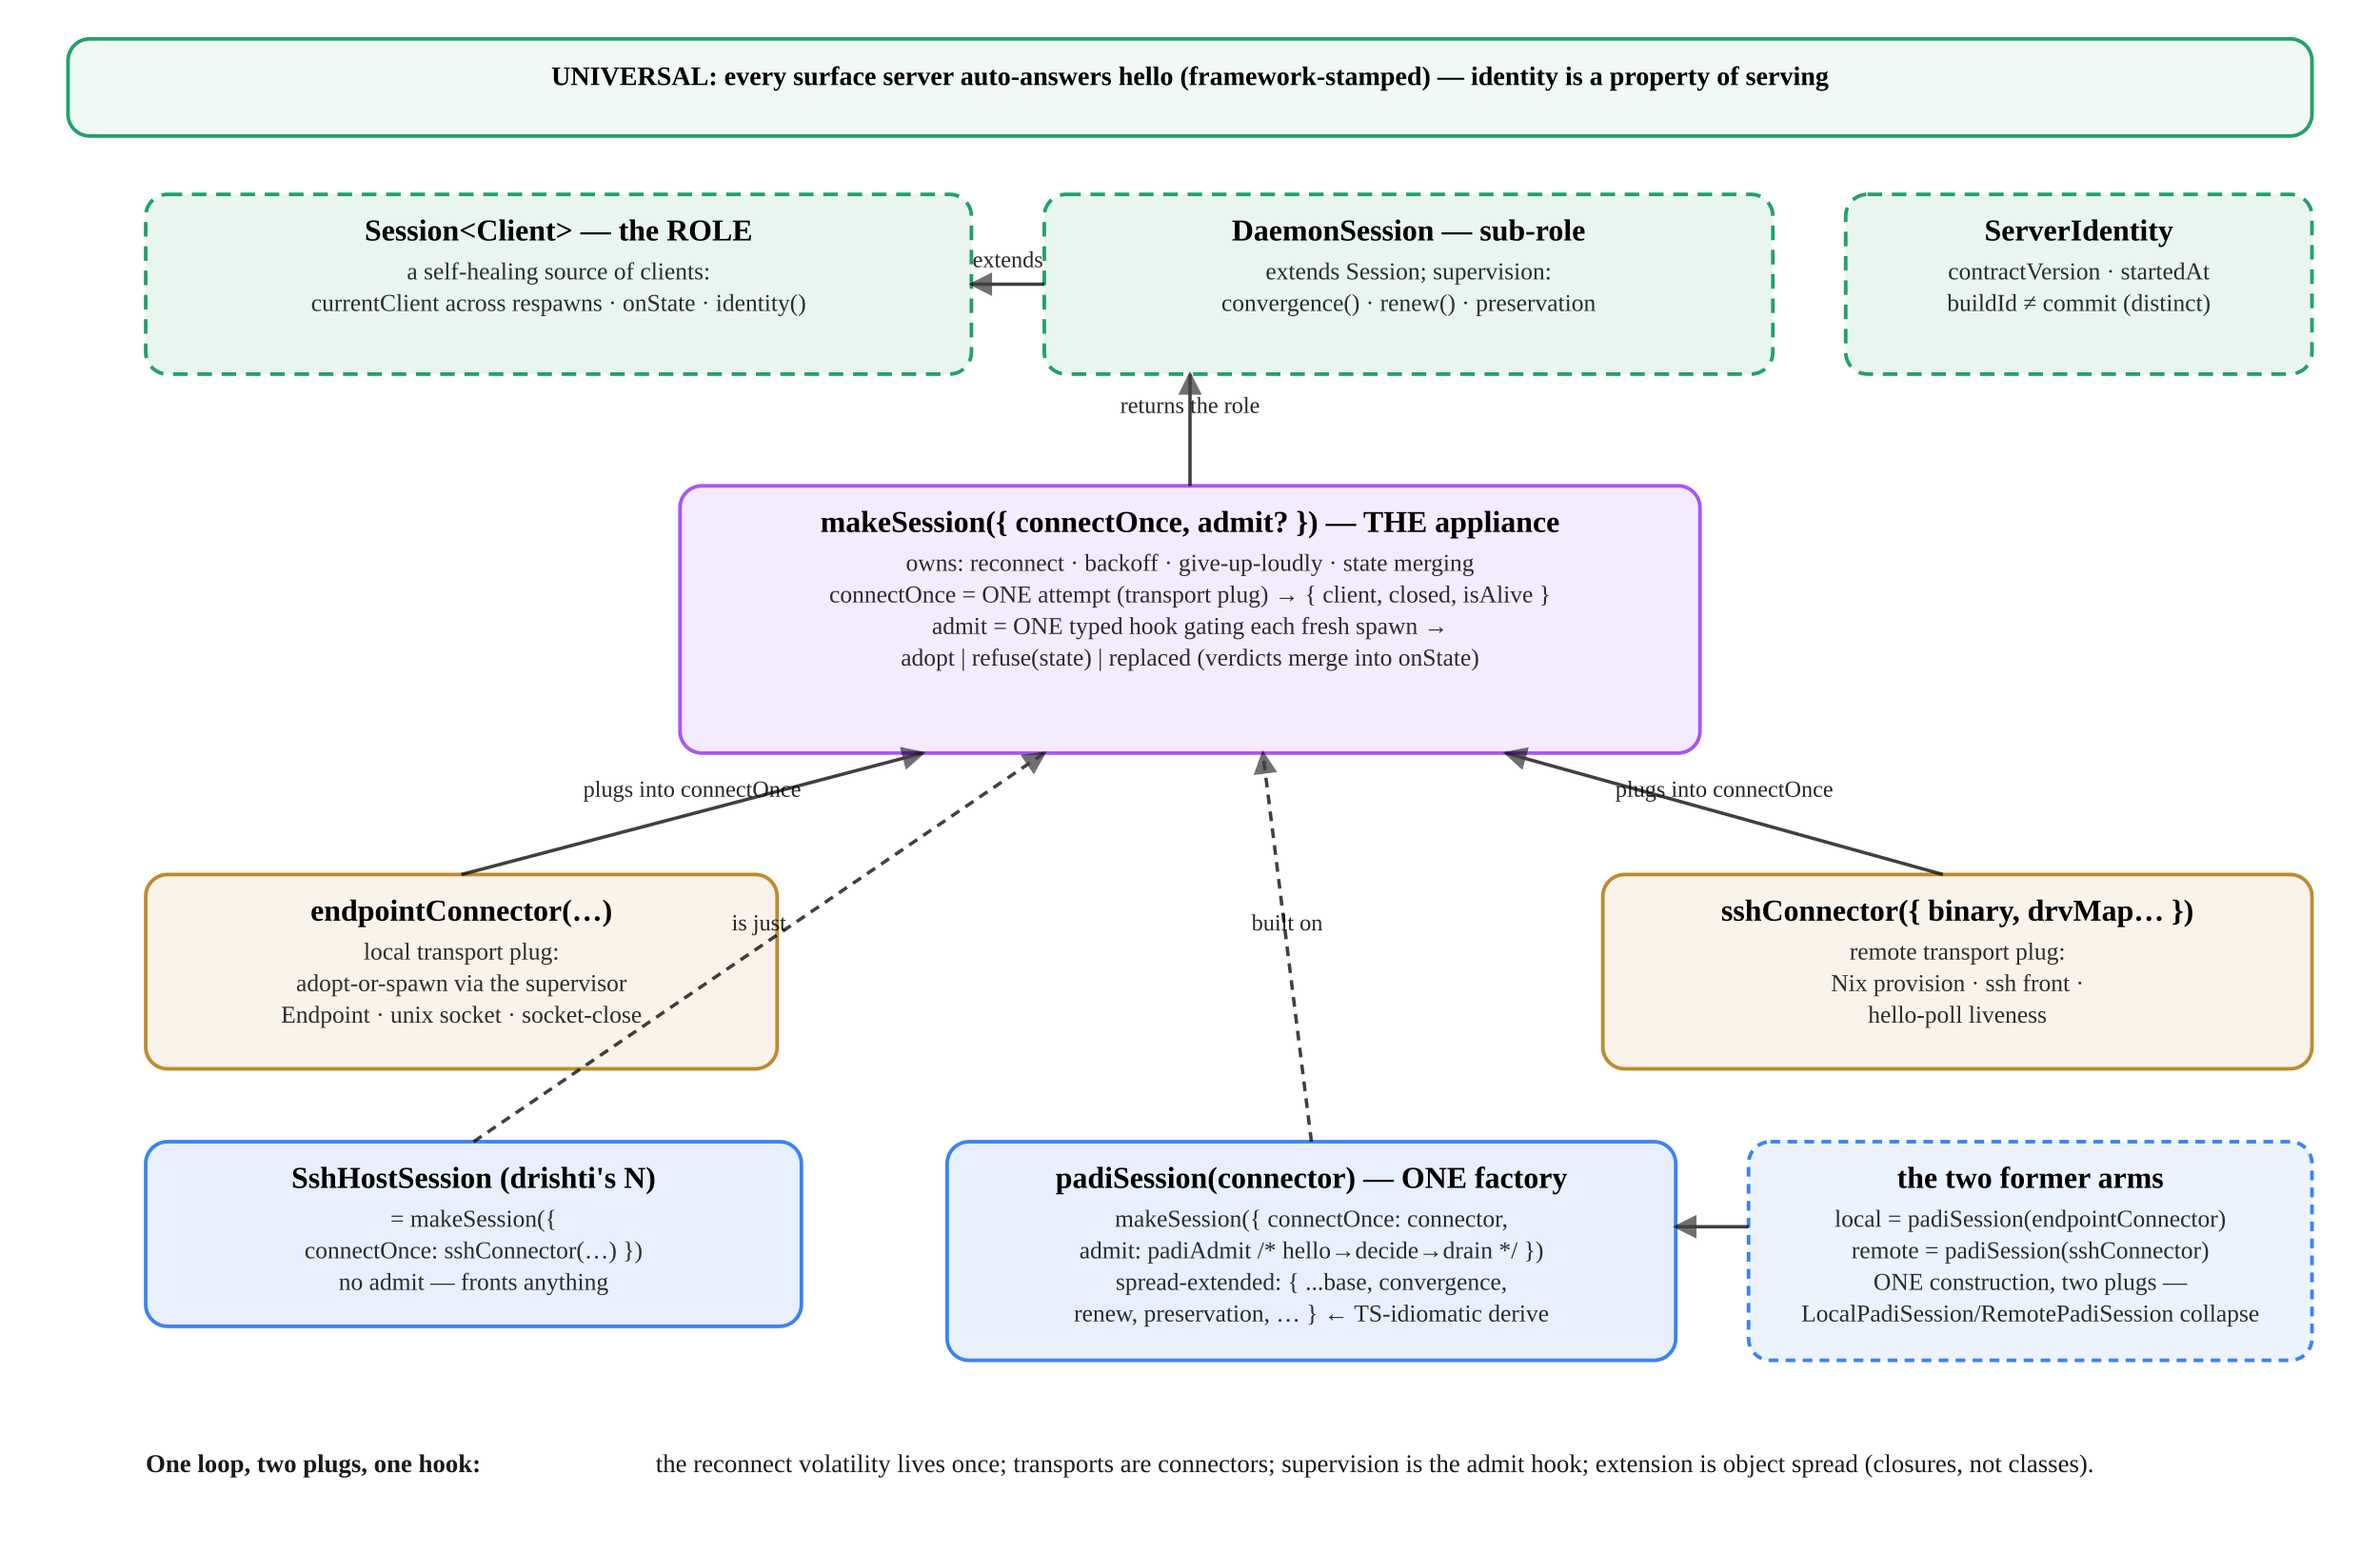
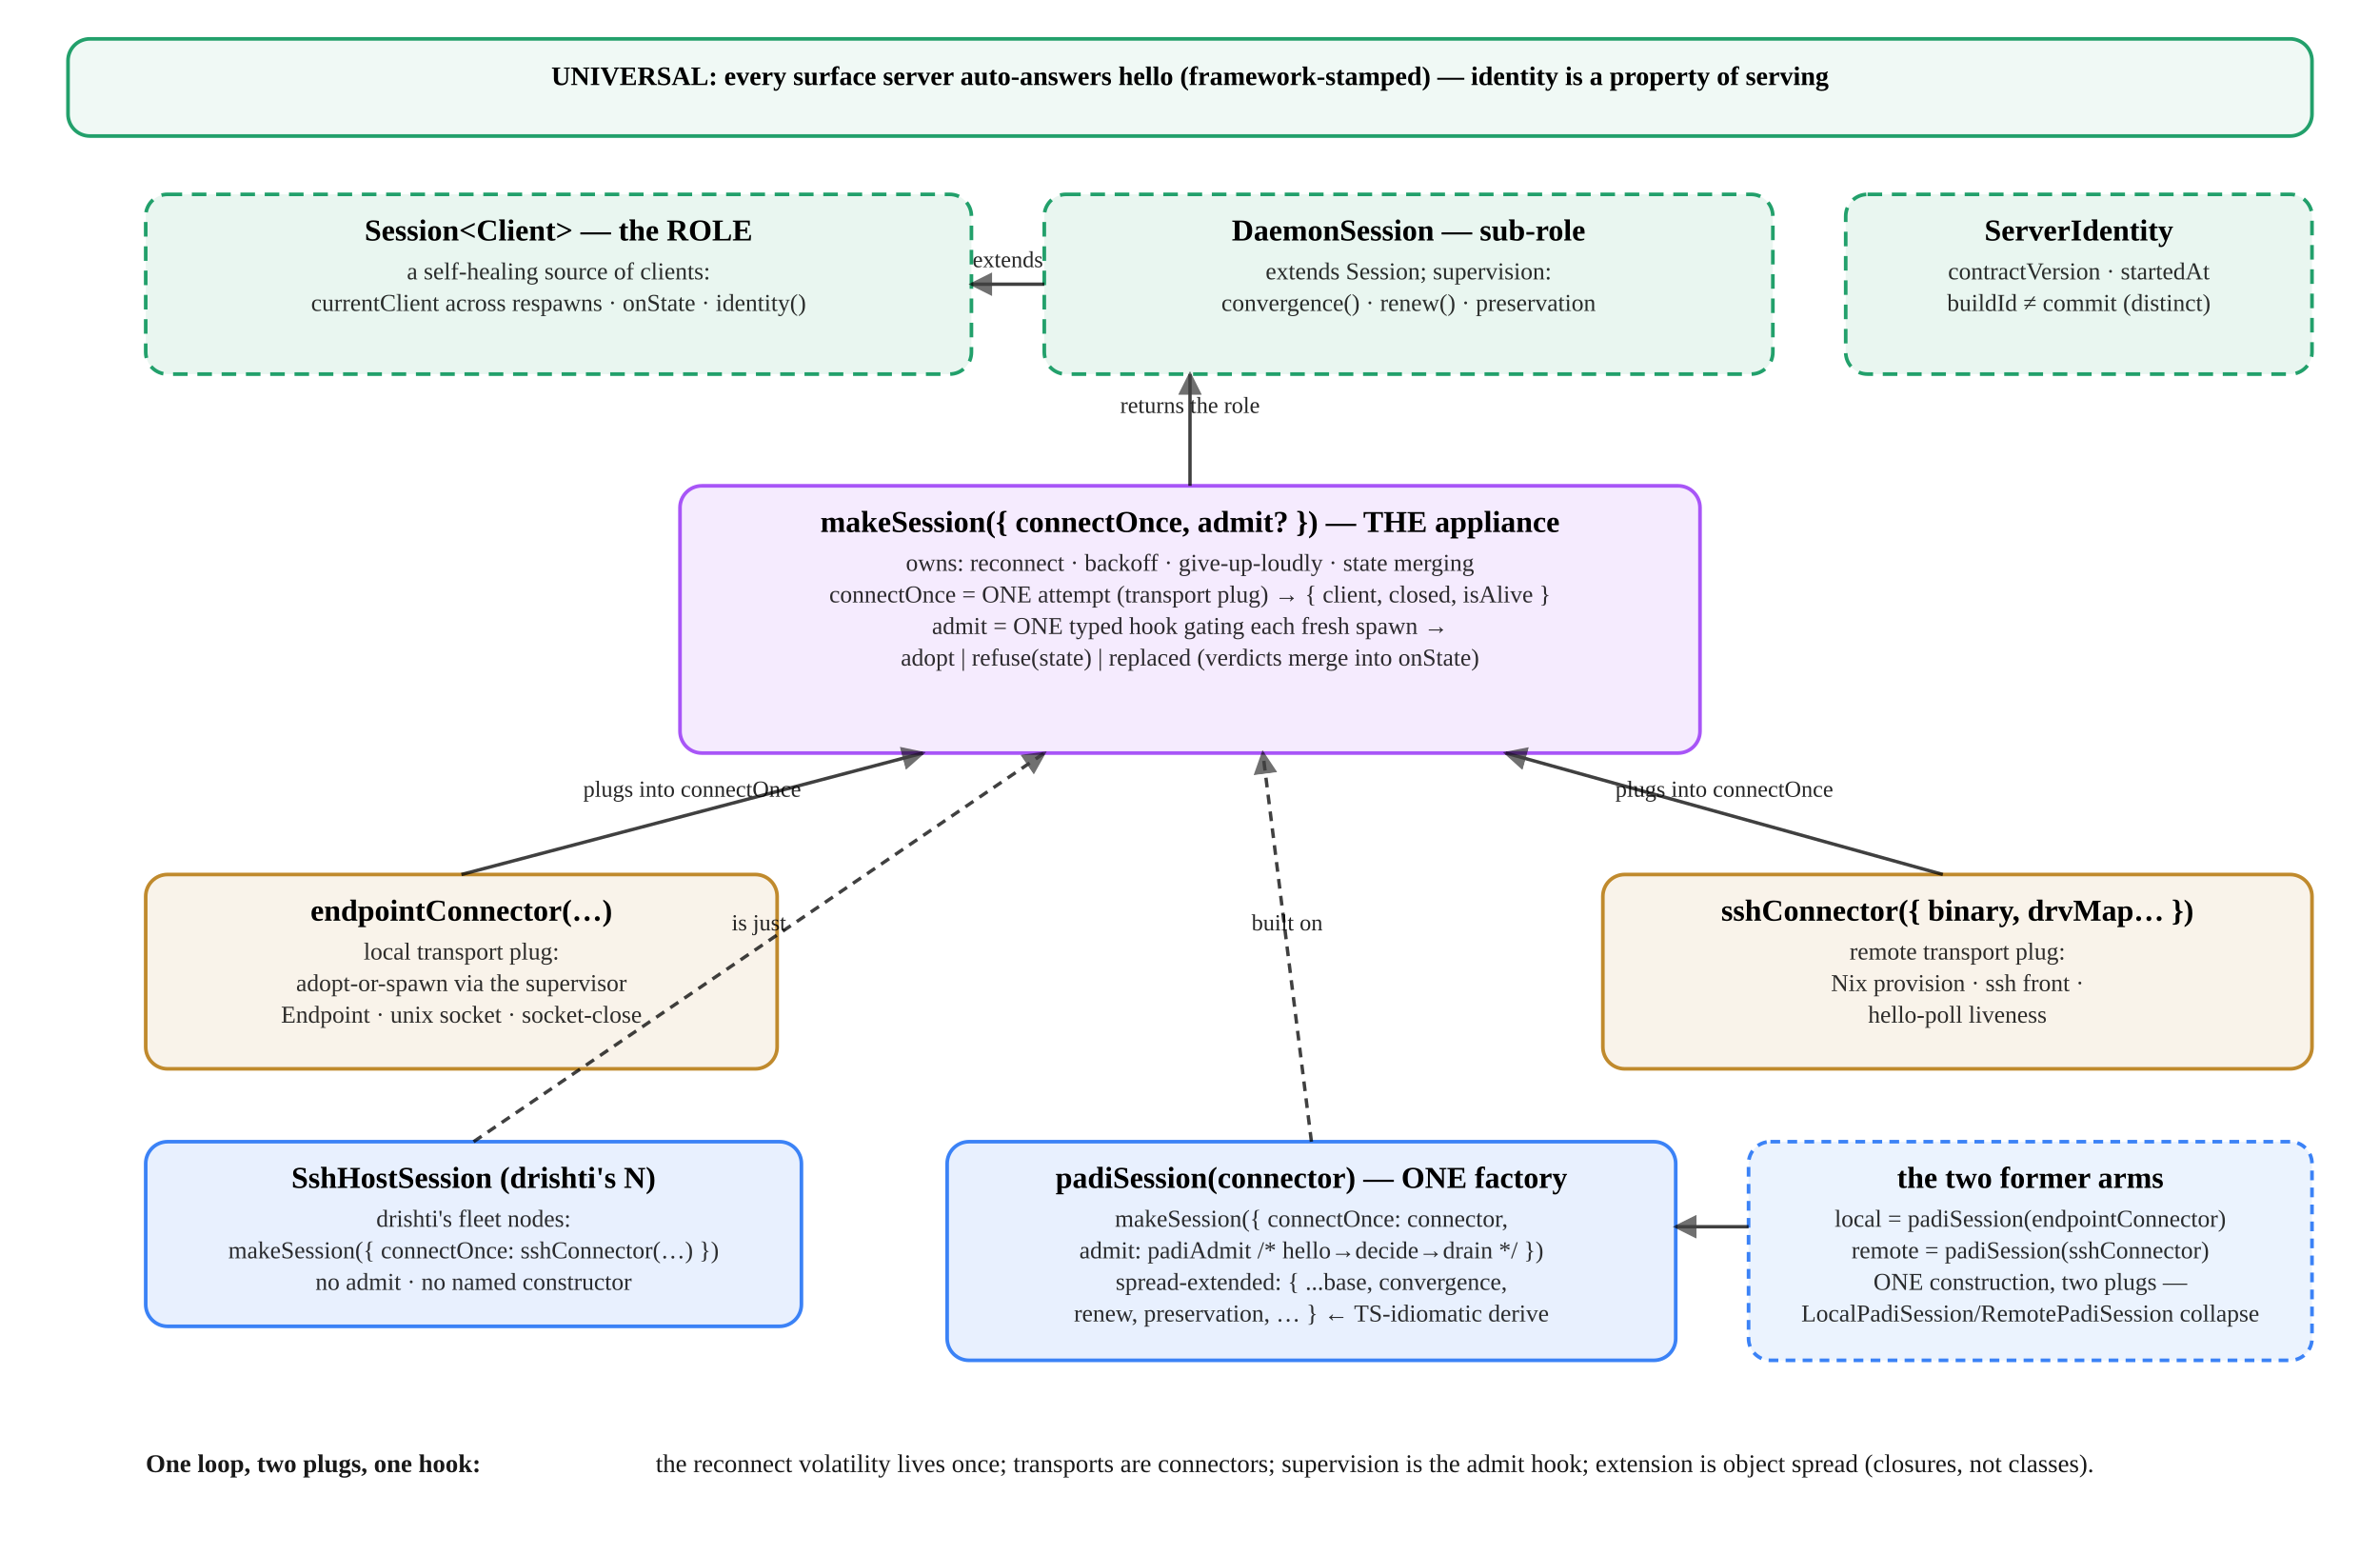
<svg xmlns="http://www.w3.org/2000/svg" viewBox="0 0 980 640" font-family="inherit" role="img" aria-label="Final shape: one reconnecting-session loop appliance with pluggable connectOnce transports and one admit hook; ssh session is loop plus ssh connector; padi is one factory over two connectors; extension by object spread">
  <defs>
    <marker id="a5" viewBox="0 0 8 8" refX="7" refY="4" markerWidth="7" markerHeight="7" orient="auto-start-reverse">
      <path d="M 0 0 L 8 4 L 0 8 z" fill="currentColor" opacity="0.75" />
    </marker>
  </defs>
  <rect x="28" y="16" width="924" height="40" rx="9" fill="#22a06b" fill-opacity="0.07" stroke="#22a06b" stroke-width="1.5" />
  <text x="490.0" y="35" text-anchor="middle" font-size="11" font-weight="700" fill="currentColor">UNIVERSAL: every surface server auto-answers hello (framework-stamped) — identity is a property of serving</text>
  <rect x="60" y="80" width="340" height="74" rx="9" fill="#22a06b" fill-opacity="0.1" stroke="#22a06b" stroke-width="1.5" stroke-dasharray="6 4" />
  <text x="230.0" y="99" text-anchor="middle" font-size="12.5" font-weight="700" fill="currentColor">Session&lt;Client&gt; — the ROLE</text>
  <text x="230.0" y="115" text-anchor="middle" font-size="10" fill="currentColor" opacity="0.82">a self-healing source of clients:</text>
  <text x="230.0" y="128" text-anchor="middle" font-size="10" fill="currentColor" opacity="0.82">currentClient across respawns · onState · identity()</text>
  <rect x="430" y="80" width="300" height="74" rx="9" fill="#22a06b" fill-opacity="0.1" stroke="#22a06b" stroke-width="1.5" stroke-dasharray="6 4" />
  <text x="580.0" y="99" text-anchor="middle" font-size="12.5" font-weight="700" fill="currentColor">DaemonSession — sub-role</text>
  <text x="580.0" y="115" text-anchor="middle" font-size="10" fill="currentColor" opacity="0.82">extends Session; supervision:</text>
  <text x="580.0" y="128" text-anchor="middle" font-size="10" fill="currentColor" opacity="0.82">convergence() · renew() · preservation</text>
  <path d="M 430 117 L 400 117" stroke="currentColor" stroke-width="1.4" fill="none" opacity="0.75" marker-end="url(#a5)" />
  <text x="415.0" y="110.0" text-anchor="middle" font-size="9.5" fill="currentColor" opacity="0.85">extends</text>
  <rect x="760" y="80" width="192" height="74" rx="9" fill="#22a06b" fill-opacity="0.1" stroke="#22a06b" stroke-width="1.5" stroke-dasharray="6 4" />
  <text x="856.0" y="99" text-anchor="middle" font-size="12.5" font-weight="700" fill="currentColor">ServerIdentity</text>
  <text x="856.0" y="115" text-anchor="middle" font-size="10" fill="currentColor" opacity="0.82">contractVersion · startedAt</text>
  <text x="856.0" y="128" text-anchor="middle" font-size="10" fill="currentColor" opacity="0.82">buildId ≠ commit (distinct)</text>
  <rect x="280" y="200" width="420" height="110" rx="9" fill="#a855f7" fill-opacity="0.12" stroke="#a855f7" stroke-width="1.5" />
  <text x="490.0" y="219" text-anchor="middle" font-size="12.5" font-weight="700" fill="currentColor">makeSession({ connectOnce, admit? })  — THE appliance</text>
  <text x="490.0" y="235" text-anchor="middle" font-size="10" fill="currentColor" opacity="0.82">owns: reconnect · backoff · give-up-loudly · state merging</text>
  <text x="490.0" y="248" text-anchor="middle" font-size="10" fill="currentColor" opacity="0.82">connectOnce = ONE attempt (transport plug) → { client, closed, isAlive }</text>
  <text x="490.0" y="261" text-anchor="middle" font-size="10" fill="currentColor" opacity="0.82">admit = ONE typed hook gating each fresh spawn →</text>
  <text x="490.0" y="274" text-anchor="middle" font-size="10" fill="currentColor" opacity="0.82">adopt | refuse(state) | replaced   (verdicts merge into onState)</text>
  <path d="M 490 200 L 490 154" stroke="currentColor" stroke-width="1.4" fill="none" opacity="0.75" marker-end="url(#a5)" />
  <text x="490.0" y="170.0" text-anchor="middle" font-size="9.5" fill="currentColor" opacity="0.85">returns the role</text>
  <rect x="60" y="360" width="260" height="80" rx="9" fill="#c08a2d" fill-opacity="0.1" stroke="#c08a2d" stroke-width="1.5" />
  <text x="190.0" y="379" text-anchor="middle" font-size="12.5" font-weight="700" fill="currentColor">endpointConnector(…)</text>
  <text x="190.0" y="395" text-anchor="middle" font-size="10" fill="currentColor" opacity="0.82">local transport plug:</text>
  <text x="190.0" y="408" text-anchor="middle" font-size="10" fill="currentColor" opacity="0.82">adopt-or-spawn via the supervisor</text>
  <text x="190.0" y="421" text-anchor="middle" font-size="10" fill="currentColor" opacity="0.82">Endpoint · unix socket · socket-close</text>
  <rect x="660" y="360" width="292" height="80" rx="9" fill="#c08a2d" fill-opacity="0.1" stroke="#c08a2d" stroke-width="1.5" />
  <text x="806.0" y="379" text-anchor="middle" font-size="12.5" font-weight="700" fill="currentColor">sshConnector({ binary, drvMap… })</text>
  <text x="806.0" y="395" text-anchor="middle" font-size="10" fill="currentColor" opacity="0.82">remote transport plug:</text>
  <text x="806.0" y="408" text-anchor="middle" font-size="10" fill="currentColor" opacity="0.82">Nix provision · ssh front ·</text>
  <text x="806.0" y="421" text-anchor="middle" font-size="10" fill="currentColor" opacity="0.82">hello-poll liveness</text>
  <path d="M 190 360 L 380 310" stroke="currentColor" stroke-width="1.4" fill="none" opacity="0.75" marker-end="url(#a5)" />
  <text x="285.0" y="328.0" text-anchor="middle" font-size="9.5" fill="currentColor" opacity="0.85">plugs into connectOnce</text>
  <path d="M 800 360 L 620 310" stroke="currentColor" stroke-width="1.4" fill="none" opacity="0.75" marker-end="url(#a5)" />
  <text x="710.0" y="328.0" text-anchor="middle" font-size="9.5" fill="currentColor" opacity="0.85">plugs into connectOnce</text>
  <rect x="60" y="470" width="270" height="76" rx="9" fill="#3b82f6" fill-opacity="0.12" stroke="#3b82f6" stroke-width="1.5" />
  <text x="195.0" y="489" text-anchor="middle" font-size="12.5" font-weight="700" fill="currentColor">SshHostSession (drishti's N)</text>
-   <text x="195.0" y="505" text-anchor="middle" font-size="10" fill="currentColor" opacity="0.82">= makeSession({</text>
-   <text x="195.0" y="518" text-anchor="middle" font-size="10" fill="currentColor" opacity="0.82">    connectOnce: sshConnector(…) })</text>
-   <text x="195.0" y="531" text-anchor="middle" font-size="10" fill="currentColor" opacity="0.82">no admit — fronts anything</text>
+   <text x="195.0" y="505" text-anchor="middle" font-size="10" fill="currentColor" opacity="0.82">drishti's fleet nodes:</text>
+   <text x="195.0" y="518" text-anchor="middle" font-size="10" fill="currentColor" opacity="0.82">makeSession({ connectOnce: sshConnector(…) })</text>
+   <text x="195.0" y="531" text-anchor="middle" font-size="10" fill="currentColor" opacity="0.82">no admit · no named constructor</text>
  <path d="M 195 470 L 430 310" stroke="currentColor" stroke-width="1.4" fill="none" opacity="0.75" marker-end="url(#a5)" stroke-dasharray="4 3" />
  <text x="312.5" y="383.0" text-anchor="middle" font-size="9.5" fill="currentColor" opacity="0.85">is just</text>
  <rect x="390" y="470" width="300" height="90" rx="9" fill="#3b82f6" fill-opacity="0.12" stroke="#3b82f6" stroke-width="1.5" />
  <text x="540.0" y="489" text-anchor="middle" font-size="12.5" font-weight="700" fill="currentColor">padiSession(connector) — ONE factory</text>
  <text x="540.0" y="505" text-anchor="middle" font-size="10" fill="currentColor" opacity="0.82">makeSession({ connectOnce: connector,</text>
  <text x="540.0" y="518" text-anchor="middle" font-size="10" fill="currentColor" opacity="0.82">  admit: padiAdmit /* hello→decide→drain */ })</text>
  <text x="540.0" y="531" text-anchor="middle" font-size="10" fill="currentColor" opacity="0.82">spread-extended: { ...base, convergence,</text>
  <text x="540.0" y="544" text-anchor="middle" font-size="10" fill="currentColor" opacity="0.82">renew, preservation, … }  ← TS-idiomatic derive</text>
  <path d="M 540 470 L 520 310" stroke="currentColor" stroke-width="1.4" fill="none" opacity="0.75" marker-end="url(#a5)" stroke-dasharray="4 3" />
  <text x="530.0" y="383.0" text-anchor="middle" font-size="9.5" fill="currentColor" opacity="0.85">built on</text>
  <rect x="720" y="470" width="232" height="90" rx="9" fill="#3b82f6" fill-opacity="0.1" stroke="#3b82f6" stroke-width="1.5" stroke-dasharray="4 3" />
  <text x="836.0" y="489" text-anchor="middle" font-size="12.5" font-weight="700" fill="currentColor">the two former arms</text>
  <text x="836.0" y="505" text-anchor="middle" font-size="10" fill="currentColor" opacity="0.82">local  = padiSession(endpointConnector)</text>
  <text x="836.0" y="518" text-anchor="middle" font-size="10" fill="currentColor" opacity="0.82">remote = padiSession(sshConnector)</text>
  <text x="836.0" y="531" text-anchor="middle" font-size="10" fill="currentColor" opacity="0.82">ONE construction, two plugs —</text>
  <text x="836.0" y="544" text-anchor="middle" font-size="10" fill="currentColor" opacity="0.82">LocalPadiSession/RemotePadiSession collapse</text>
  <path d="M 720 505 L 690 505" stroke="currentColor" stroke-width="1.4" fill="none" opacity="0.75" marker-end="url(#a5)" />
  <text x="705.0" y="498.0" text-anchor="middle" font-size="9.5" fill="currentColor" opacity="0.85" />
  <g font-size="10.5" fill="currentColor" opacity="0.9">
    <text x="60" y="606" font-weight="700">One loop, two plugs, one hook:</text>
    <text x="270" y="606">the reconnect volatility lives once; transports are connectors; supervision is the admit hook; extension is object spread (closures, not classes).</text>
  </g>
</svg>
